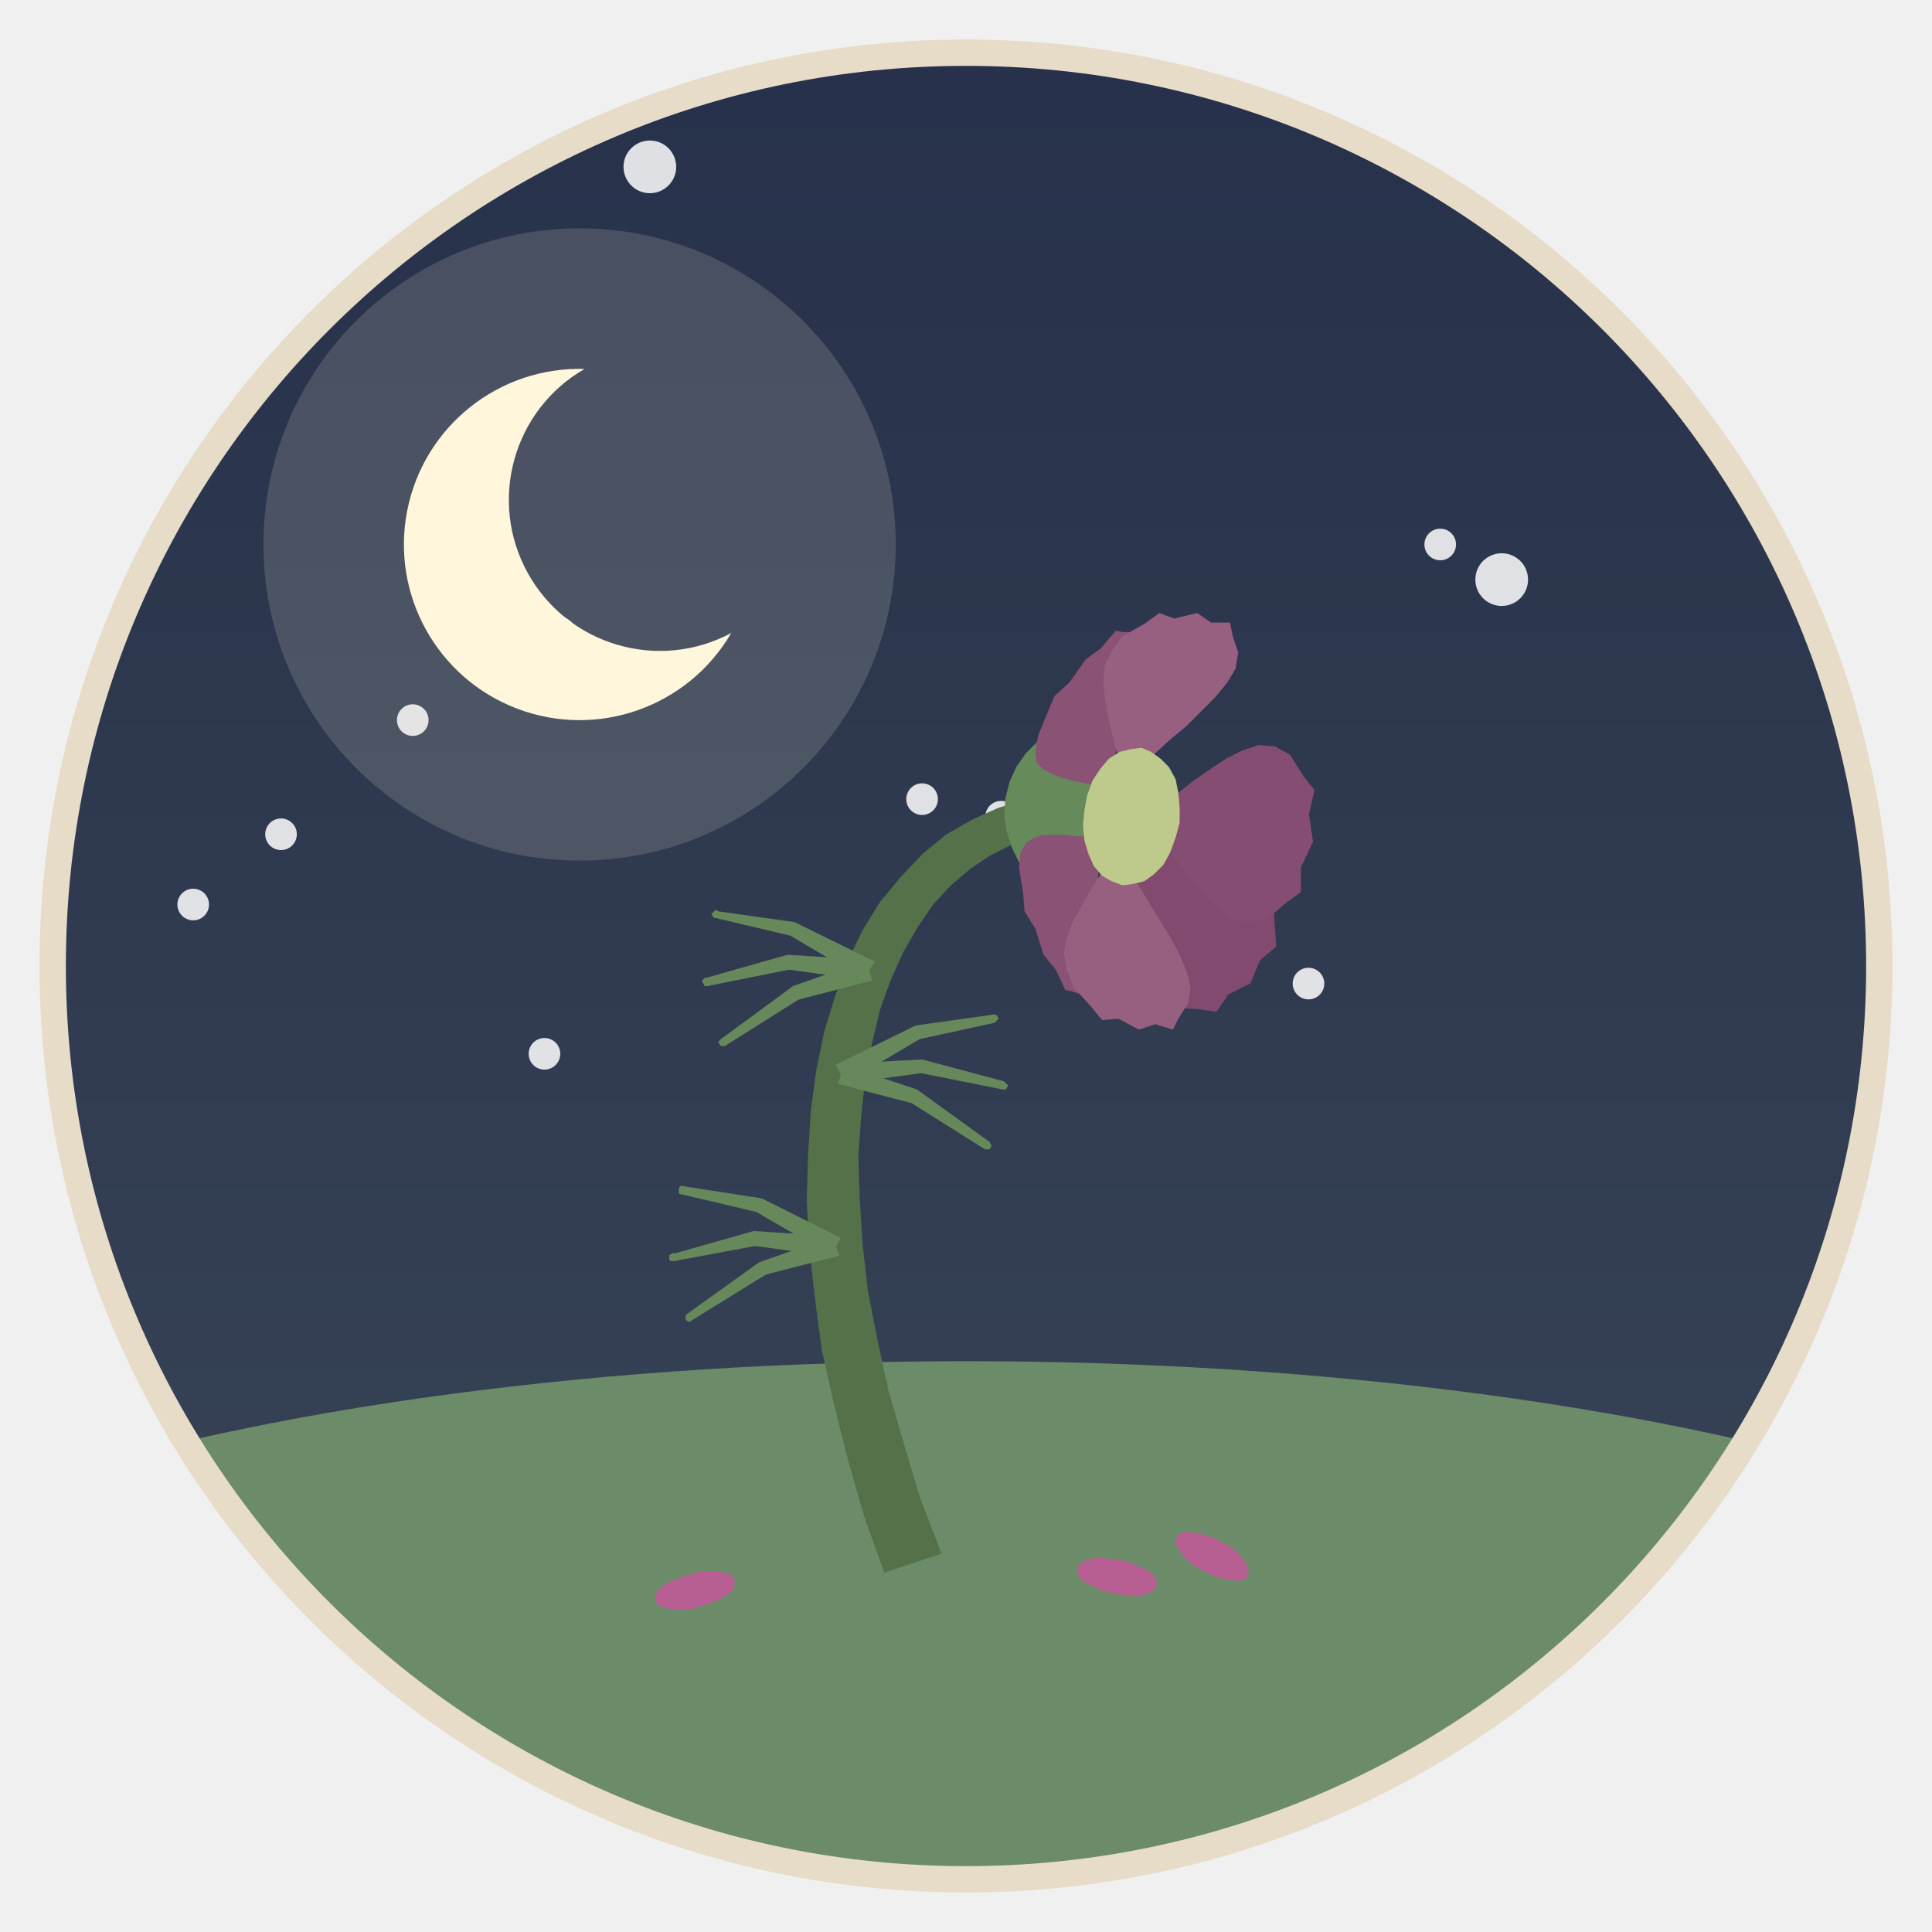
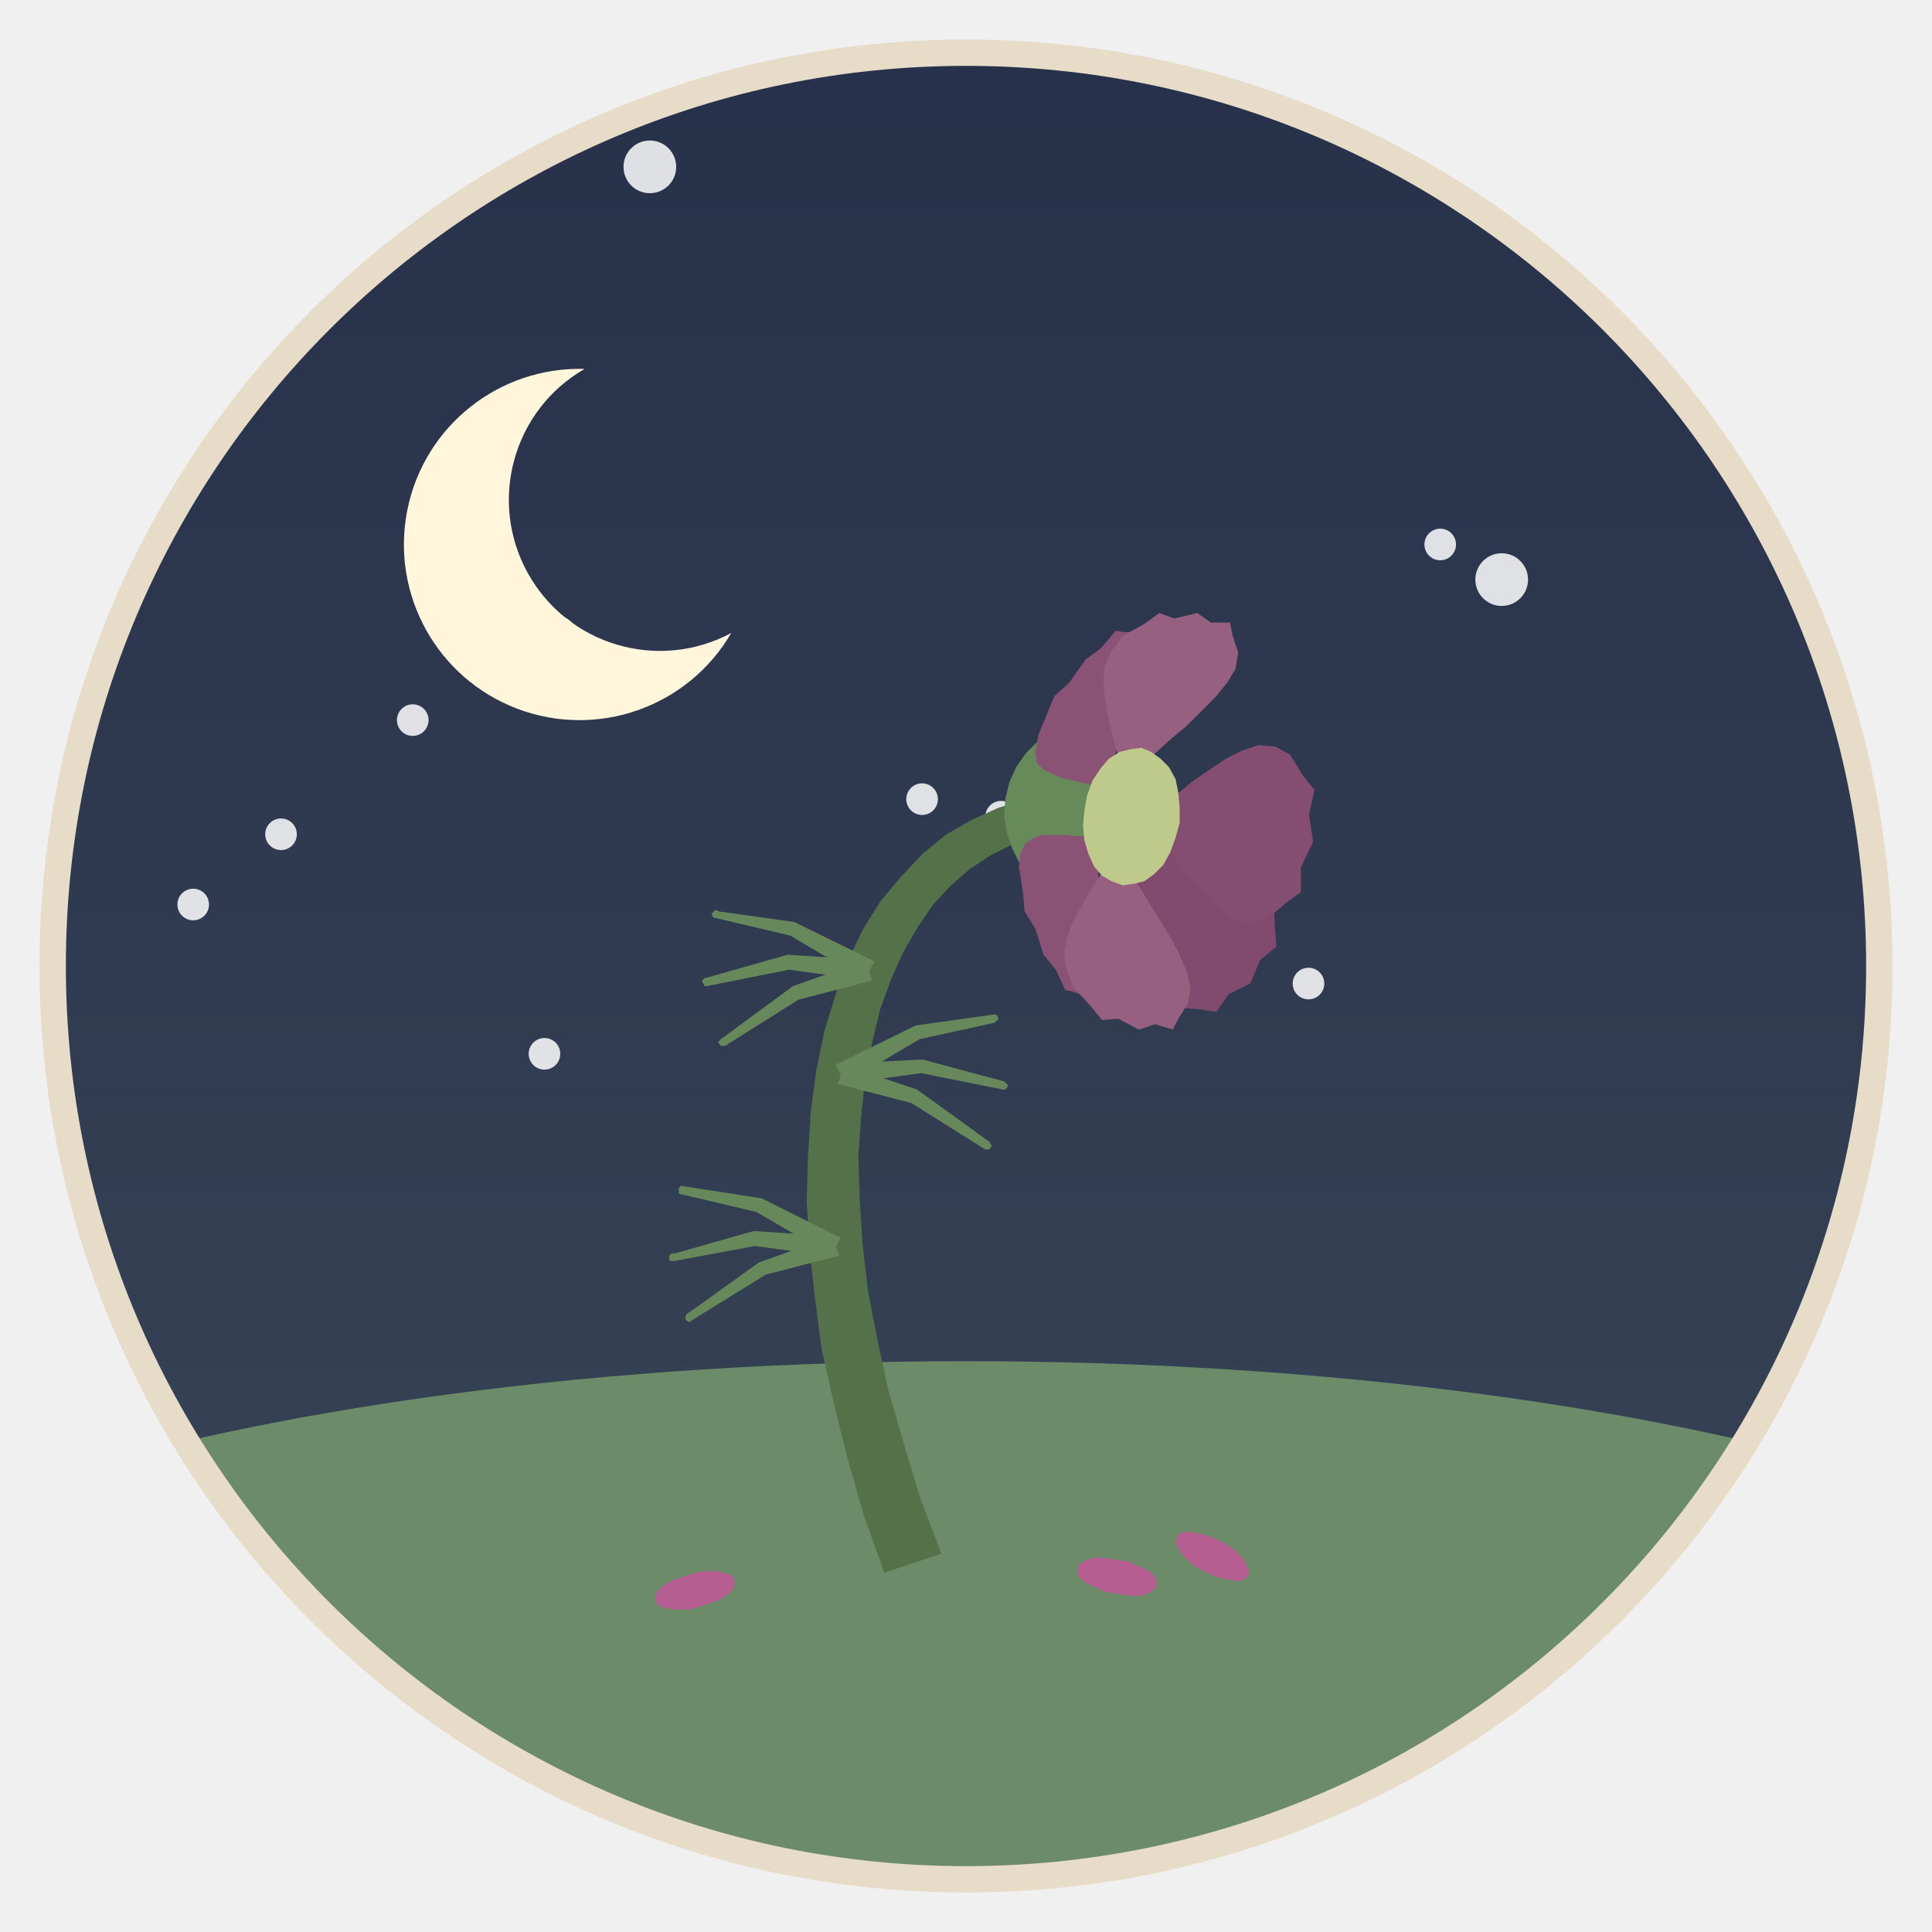
<svg xmlns="http://www.w3.org/2000/svg" viewBox="0 0 220 220" width="220" height="220" role="img" aria-label="When time is up, the app rests">
  <style>
.sway{transform-box:fill-box;transform-origin:50% 100%;animation:sway 5s ease-in-out infinite alternate}
@keyframes sway{from{transform:rotate(-4deg)}to{transform:rotate(4deg)}}
.drift{animation:drift 70s linear infinite}
@keyframes drift{from{transform:translateX(-260px)}to{transform:translateX(1500px)}}
.glow{transform-box:fill-box;transform-origin:center;animation:glow 4s ease-in-out infinite alternate}
@keyframes glow{from{opacity:.35;transform:scale(.92)}to{opacity:.7;transform:scale(1.08)}}
.twinkle{animation:twinkle 3s ease-in-out infinite alternate}
@keyframes twinkle{from{opacity:.25}to{opacity:1}}
.fall{animation:fall 26s linear infinite}
@keyframes fall{from{transform:translate(0,-40px)}to{transform:translate(-140px,470px)}}
.waft{animation:waft 4.5s ease-in-out infinite alternate}
@keyframes waft{from{transform:translateX(-26px)}to{transform:translateX(26px)}}
.tumble{transform-box:fill-box;transform-origin:center;animation:tumble 6s ease-in-out infinite alternate}
@keyframes tumble{0%{transform:rotate(-35deg) scaleX(1)}50%{transform:rotate(25deg) scaleX(.45)}100%{transform:rotate(80deg) scaleX(.95)}}
.bob{animation:bob .9s ease-in-out infinite alternate}
@keyframes bob{from{transform:translateY(-4px)}to{transform:translateY(4px)}}
.wing{transform-box:fill-box;transform-origin:20% 100%;animation:wing .09s ease-in-out infinite alternate}
.wing.back{transform-origin:80% 100%;animation-delay:-.045s}
@keyframes wing{from{transform:rotate(-24deg)}to{transform:rotate(18deg)}}
.float{animation:float 7s ease-in-out infinite alternate}
@keyframes float{from{transform:translate(0,0)}to{transform:translate(26px,-22px)}}
.rise{animation:rise 3s ease-out infinite;opacity:0}
@keyframes rise{0%{opacity:0;transform:translate(0,0) scale(.7)}25%{opacity:1}100%{opacity:0;transform:translate(14px,-46px) scale(1.15)}}
.pop{transform-box:fill-box;transform-origin:center;animation:pop 2.4s ease-in-out infinite}
@keyframes pop{0%,100%{transform:scale(.85)}50%{transform:scale(1.12)}}
.grow{transform-box:fill-box;transform-origin:50% 100%;animation:grow 4s ease-in-out infinite}
@keyframes grow{0%{transform:scaleY(.15)}45%,85%{transform:scaleY(1)}100%{transform:scaleY(.15)}}
.bloom{transform-box:fill-box;transform-origin:center;animation:bloom 4s ease-in-out infinite}
@keyframes bloom{0%,20%{transform:scale(0)}50%,85%{transform:scale(1)}100%{transform:scale(0)}}
.spin{transform-box:fill-box;transform-origin:center;animation:spin 45s linear infinite}
@keyframes spin{to{transform:rotate(360deg)}}
@media (prefers-reduced-motion:reduce){*{animation:none!important}.rise{opacity:1}}
</style>
  <defs>
    <clipPath id="tile">
      <circle cx="110" cy="110" r="104" />
    </clipPath>
  </defs>
  <circle cx="110" cy="110" r="104" fill="#FBF3E6" />
  <g clip-path="url(#tile)">
    <defs>
      <linearGradient id="night" x1="0" y1="0" x2="0" y2="1">
        <stop offset="0" stop-color="#26304A" />
        <stop offset="1" stop-color="#3A4658" />
      </linearGradient>
    </defs>
    <rect width="220" height="220" fill="url(#night)" />
    <circle class="twinkle" style="animation-delay:-1.1s" cx="63" cy="73" r="3" fill="#FFFFFF" fill-opacity=".85" />
    <circle class="twinkle" style="animation-delay:-0.2s" cx="129" cy="81" r="1.8" fill="#FFFFFF" fill-opacity=".85" />
    <circle class="twinkle" style="animation-delay:-0.8s" cx="22" cy="103" r="1.8" fill="#FFFFFF" fill-opacity=".85" />
    <circle class="twinkle" style="animation-delay:-1.4s" cx="62" cy="120" r="1.8" fill="#FFFFFF" fill-opacity=".85" />
    <circle class="twinkle" style="animation-delay:-1.9s" cx="171" cy="66" r="3" fill="#FFFFFF" fill-opacity=".85" />
    <circle class="twinkle" style="animation-delay:-2.6s" cx="47" cy="82" r="1.8" fill="#FFFFFF" fill-opacity=".85" />
    <circle class="twinkle" style="animation-delay:-2.0s" cx="114" cy="93" r="1.8" fill="#FFFFFF" fill-opacity=".85" />
    <circle class="twinkle" style="animation-delay:-1.8s" cx="32" cy="95" r="1.8" fill="#FFFFFF" fill-opacity=".85" />
    <circle class="twinkle" style="animation-delay:-2.6s" cx="74" cy="19" r="3" fill="#FFFFFF" fill-opacity=".85" />
    <circle class="twinkle" style="animation-delay:-2.6s" cx="105" cy="91" r="1.8" fill="#FFFFFF" fill-opacity=".85" />
    <circle class="twinkle" style="animation-delay:-1.2s" cx="149" cy="112" r="1.8" fill="#FFFFFF" fill-opacity=".85" />
    <circle class="twinkle" style="animation-delay:-2.8s" cx="164" cy="62" r="1.8" fill="#FFFFFF" fill-opacity=".85" />
-     <circle cx="66" cy="62" r="36.0" fill="#FFF6DC" fill-opacity=".15" />
    <path d="M83.27,72.08 A20,20 0 1 1 66.57,42.01 A17.20,17.20 0 0 0 83.27,72.08Z" fill="#FFF6DC" />
    <path d="M0,170 C60,150 160,150 220,170 V220 H0Z" fill="#6B8B69" />
    <g transform="translate(34.2 13.7) scale(1.550)">
      <path d="M62.9,107.6L62.8,107.9L62.5,108.1L62.1,108.3L61.6,108.4L61.0,108.4L60.4,108.3L59.7,108.2L59.1,108.1L58.5,107.8L58.0,107.6L57.5,107.3L57.2,107.0L57.1,106.7L57.1,106.4L57.2,106.1L57.5,105.9L57.9,105.7L58.4,105.6L59.0,105.6L59.6,105.7L60.3,105.8L60.9,105.9L61.5,106.2L62.0,106.4L62.5,106.7L62.8,107.0L62.9,107.3Z" fill="#B75F93" />
      <path d="M31.9,107.3L31.9,107.6L31.8,107.9L31.5,108.2L31.1,108.5L30.5,108.8L29.9,109.0L29.3,109.2L28.6,109.4L28.0,109.4L27.4,109.4L26.9,109.3L26.5,109.2L26.2,109.0L26.1,108.7L26.1,108.4L26.2,108.1L26.5,107.8L26.9,107.5L27.5,107.2L28.1,107.0L28.7,106.8L29.4,106.6L30.0,106.6L30.6,106.6L31.1,106.7L31.5,106.8L31.8,107.0Z" fill="#B75F93" />
      <path d="M69.6,106.9L69.5,107.1L69.1,107.3L68.7,107.3L68.2,107.2L67.6,107.1L67.0,106.9L66.4,106.6L65.8,106.3L65.3,105.9L64.9,105.5L64.6,105.1L64.4,104.7L64.3,104.4L64.4,104.1L64.5,103.9L64.9,103.7L65.3,103.7L65.8,103.8L66.4,103.9L67.0,104.1L67.6,104.4L68.2,104.7L68.7,105.1L69.1,105.5L69.4,105.9L69.6,106.3L69.7,106.6Z" fill="#B75F93" />
      <path d="M47.1,105.3L45.5,101.1L44.3,97.1L43.2,93.3L42.4,89.6L41.7,86.0L41.3,82.5L41.1,79.3L41.0,76.1L41.2,73.2L41.5,70.4L42.0,67.8L42.6,65.3L43.4,63.1L44.3,61.1L45.4,59.2L46.5,57.6L47.8,56.2L49.2,55.0L50.7,54.0L52.3,53.2L54.0,52.6L55.9,52.3L57.8,52.2L59.9,52.3L60.1,49.7L57.8,49.5L55.6,49.5L53.4,49.9L51.3,50.5L49.3,51.4L47.4,52.5L45.7,53.9L44.1,55.6L42.6,57.4L41.3,59.5L40.2,61.8L39.3,64.3L38.5,66.9L37.9,69.8L37.5,72.8L37.3,76.0L37.2,79.4L37.4,82.9L37.8,86.5L38.3,90.3L39.2,94.3L40.2,98.3L41.4,102.5L42.9,106.7Z" fill="#54714A" />
      <path d="M61.3,51.0L61.1,51.6L60.6,52.1L60.0,52.3L59.4,52.1L58.9,51.6L58.7,51.0L58.9,50.4L59.4,49.9L60.0,49.7L60.6,49.9L61.1,50.4Z" fill="#54714A" />
      <path d="M39.7,82.1L33.9,79.2L28.1,78.3L28.0,78.9L33.5,80.2L39.0,83.4Z" fill="#66885A" />
      <path d="M28.4,78.6L28.3,78.8L28.2,78.9L28.1,78.9L27.9,78.9L27.8,78.8L27.8,78.6L27.8,78.5L27.9,78.3L28.1,78.3L28.2,78.3L28.3,78.5Z" fill="#66885A" />
      <path d="M39.4,82.0L33.3,81.6L27.3,83.3L27.5,83.8L33.4,82.7L39.3,83.5Z" fill="#66885A" />
      <path d="M27.7,83.5L27.6,83.7L27.5,83.8L27.4,83.8L27.2,83.8L27.1,83.7L27.1,83.5L27.1,83.4L27.2,83.3L27.4,83.2L27.5,83.3L27.6,83.4Z" fill="#66885A" />
      <path d="M39.1,82.0L33.7,83.9L28.4,87.7L28.7,88.2L34.2,84.8L39.6,83.4Z" fill="#66885A" />
      <path d="M28.9,88.0L28.8,88.1L28.7,88.2L28.6,88.3L28.4,88.2L28.3,88.1L28.3,88.0L28.3,87.8L28.4,87.7L28.6,87.7L28.7,87.7L28.8,87.8Z" fill="#66885A" />
      <path d="M40.1,70.7L45.5,67.5L51.0,66.3L50.9,65.7L45.2,66.5L39.3,69.4Z" fill="#66885A" />
      <path d="M51.3,66.0L51.2,66.1L51.1,66.2L51.0,66.3L50.8,66.2L50.7,66.1L50.7,66.0L50.7,65.8L50.8,65.7L51.0,65.7L51.1,65.7L51.2,65.8Z" fill="#66885A" />
      <path d="M39.8,70.8L45.6,70.0L51.6,71.2L51.7,70.6L45.7,69.0L39.6,69.3Z" fill="#66885A" />
      <path d="M52.0,70.9L51.9,71.1L51.8,71.2L51.7,71.2L51.5,71.2L51.4,71.1L51.4,70.9L51.4,70.8L51.5,70.7L51.7,70.6L51.8,70.7L51.9,70.8Z" fill="#66885A" />
      <path d="M39.5,70.8L44.9,72.2L50.3,75.6L50.7,75.1L45.3,71.2L39.9,69.4Z" fill="#66885A" />
      <path d="M50.8,75.3L50.7,75.5L50.6,75.6L50.5,75.6L50.3,75.6L50.2,75.5L50.2,75.3L50.2,75.2L50.3,75.1L50.5,75.0L50.6,75.1L50.7,75.2Z" fill="#66885A" />
      <path d="M42.2,61.8L36.3,58.9L30.6,58.1L30.5,58.6L36.0,59.9L41.4,63.1Z" fill="#66885A" />
      <path d="M30.8,58.3L30.8,58.5L30.7,58.6L30.5,58.6L30.4,58.6L30.3,58.5L30.2,58.3L30.3,58.2L30.4,58.1L30.5,58.0L30.7,58.1L30.8,58.2Z" fill="#66885A" />
      <path d="M41.9,61.7L35.8,61.3L29.8,63.0L29.9,63.6L35.9,62.4L41.7,63.2Z" fill="#66885A" />
      <path d="M30.1,63.3L30.1,63.4L30.0,63.6L29.8,63.6L29.7,63.6L29.6,63.4L29.5,63.3L29.6,63.1L29.7,63.0L29.8,63.0L30.0,63.0L30.1,63.1Z" fill="#66885A" />
      <path d="M41.6,61.7L36.2,63.6L30.9,67.5L31.2,68.0L36.6,64.6L42.0,63.2Z" fill="#66885A" />
      <path d="M31.3,67.7L31.3,67.9L31.2,68.0L31.0,68.0L30.9,68.0L30.8,67.9L30.7,67.7L30.8,67.6L30.9,67.5L31.0,67.4L31.2,67.5L31.3,67.6Z" fill="#66885A" />
      <path d="M55.4,56.1L54.4,55.8L53.6,55.2L52.8,54.5L52.3,53.5L51.9,52.3L51.7,51.1L51.8,49.8L52.1,48.6L52.6,47.5L53.3,46.5L54.1,45.7L55.0,45.2L56.0,44.9L56.9,44.9L57.9,45.1L58.7,45.7L59.5,46.5L60.0,47.4L60.4,48.6L60.6,49.8L60.5,51.1L60.2,52.3L59.7,53.4L59.1,54.4L58.2,55.2L57.3,55.8L56.3,56.1Z" fill="#668A5A" />
      <path d="M61.3,53.0L62.5,53.3L63.8,53.5L65.1,53.8L66.5,54.1L67.8,54.4L69.0,54.8L70.1,55.4L71.0,56.3L71.5,57.6L71.6,59.4L71.7,60.7L70.5,61.7L69.8,63.4L68.2,64.2L67.3,65.5L66.0,65.3L64.4,65.2L63.2,64.6L62.5,63.6L62.0,62.3L61.7,60.9L61.6,59.3L61.5,57.7L61.4,56.1L61.3,54.5L61.3,53.0Z" fill="#834A6F" />
      <path d="M59.3,49.1L58.4,48.9L57.6,48.7L56.7,48.5L55.9,48.3L55.2,48.0L54.6,47.7L54.1,47.2L54.0,46.4L54.2,45.2L54.9,43.5L55.4,42.3L56.5,41.3L57.7,39.6L58.8,38.8L59.9,37.5L60.5,37.6L61.3,37.6L61.7,38.1L61.7,39.0L61.6,40.2L61.2,41.5L60.8,43.0L60.4,44.5L60.0,46.1L59.6,47.6L59.3,49.1Z" fill="#8A5275" />
      <path d="M58.8,52.6L58.7,54.2L58.6,55.8L58.6,57.3L58.6,58.9L58.6,60.4L58.5,61.8L58.4,63.0L58.1,63.9L57.6,64.3L56.7,64.0L56.2,63.9L55.5,62.4L54.6,61.3L54.0,59.4L53.2,58.1L53.1,56.8L52.8,54.9L52.9,53.8L53.3,53.1L53.9,52.7L54.5,52.5L55.3,52.5L56.2,52.5L57.0,52.6L57.9,52.6L58.8,52.6Z" fill="#8A5275" />
      <path d="M62.0,51.3L63.2,50.4L64.4,49.5L65.5,48.6L66.8,47.7L68.0,46.9L69.2,46.3L70.4,45.9L71.6,46.0L72.7,46.6L73.7,48.2L74.5,49.2L74.1,51.0L74.4,53.0L73.5,54.9L73.5,56.7L72.4,57.5L71.0,58.7L69.8,59.0L68.6,58.7L67.6,58.1L66.6,57.1L65.6,56.0L64.7,54.8L63.8,53.6L62.9,52.4L62.0,51.3Z" fill="#864D72" />
      <path d="M60.6,48.5L60.3,47.3L59.9,46.1L59.6,44.9L59.3,43.6L59.1,42.4L59.0,41.2L59.1,40.1L59.6,39.0L60.4,37.9L62.0,37.0L63.1,36.2L64.2,36.6L65.9,36.2L66.9,36.9L68.3,36.9L68.5,37.9L68.9,39.1L68.7,40.3L68.1,41.3L67.2,42.4L66.2,43.4L65.1,44.5L63.9,45.5L62.8,46.5L61.7,47.5L60.6,48.5Z" fill="#986080" />
      <path d="M59.9,53.5L60.7,54.8L61.5,56.1L62.3,57.4L63.1,58.7L63.9,60.0L64.6,61.3L65.1,62.5L65.4,63.7L65.2,64.9L64.5,66.0L64.1,66.8L62.8,66.4L61.6,66.8L60.1,66.0L58.9,66.1L58.0,65.0L56.8,63.7L56.3,62.4L56.1,61.2L56.3,60.1L56.7,59.0L57.3,57.9L57.9,56.8L58.6,55.7L59.3,54.6L59.9,53.5Z" fill="#986080" />
      <path d="M60.4,56.2L59.6,55.9L58.9,55.5L58.3,54.8L57.9,53.9L57.6,52.9L57.5,51.8L57.6,50.7L57.8,49.6L58.2,48.5L58.8,47.6L59.4,46.9L60.2,46.4L61.0,46.2L61.8,46.1L62.5,46.4L63.2,46.9L63.8,47.5L64.3,48.4L64.5,49.4L64.6,50.5L64.6,51.6L64.3,52.7L63.9,53.8L63.4,54.7L62.7,55.4L62.0,55.9L61.2,56.1Z" fill="#BECA8B" />
    </g>
    <text class="rise" style="animation-delay:-0s" x="146" y="90" font-family="Georgia,serif" font-size="18" font-weight="700" fill="#C3BBAC">z</text>
    <text class="rise" style="animation-delay:-1s" x="155" y="82" font-family="Georgia,serif" font-size="22" font-weight="700" fill="#C3BBAC">z</text>
    <text class="rise" style="animation-delay:-2s" x="164" y="74" font-family="Georgia,serif" font-size="26" font-weight="700" fill="#C3BBAC">z</text>
  </g>
  <circle cx="110" cy="110" r="104" fill="none" stroke="#E6DCC8" stroke-width="3" />
</svg>
